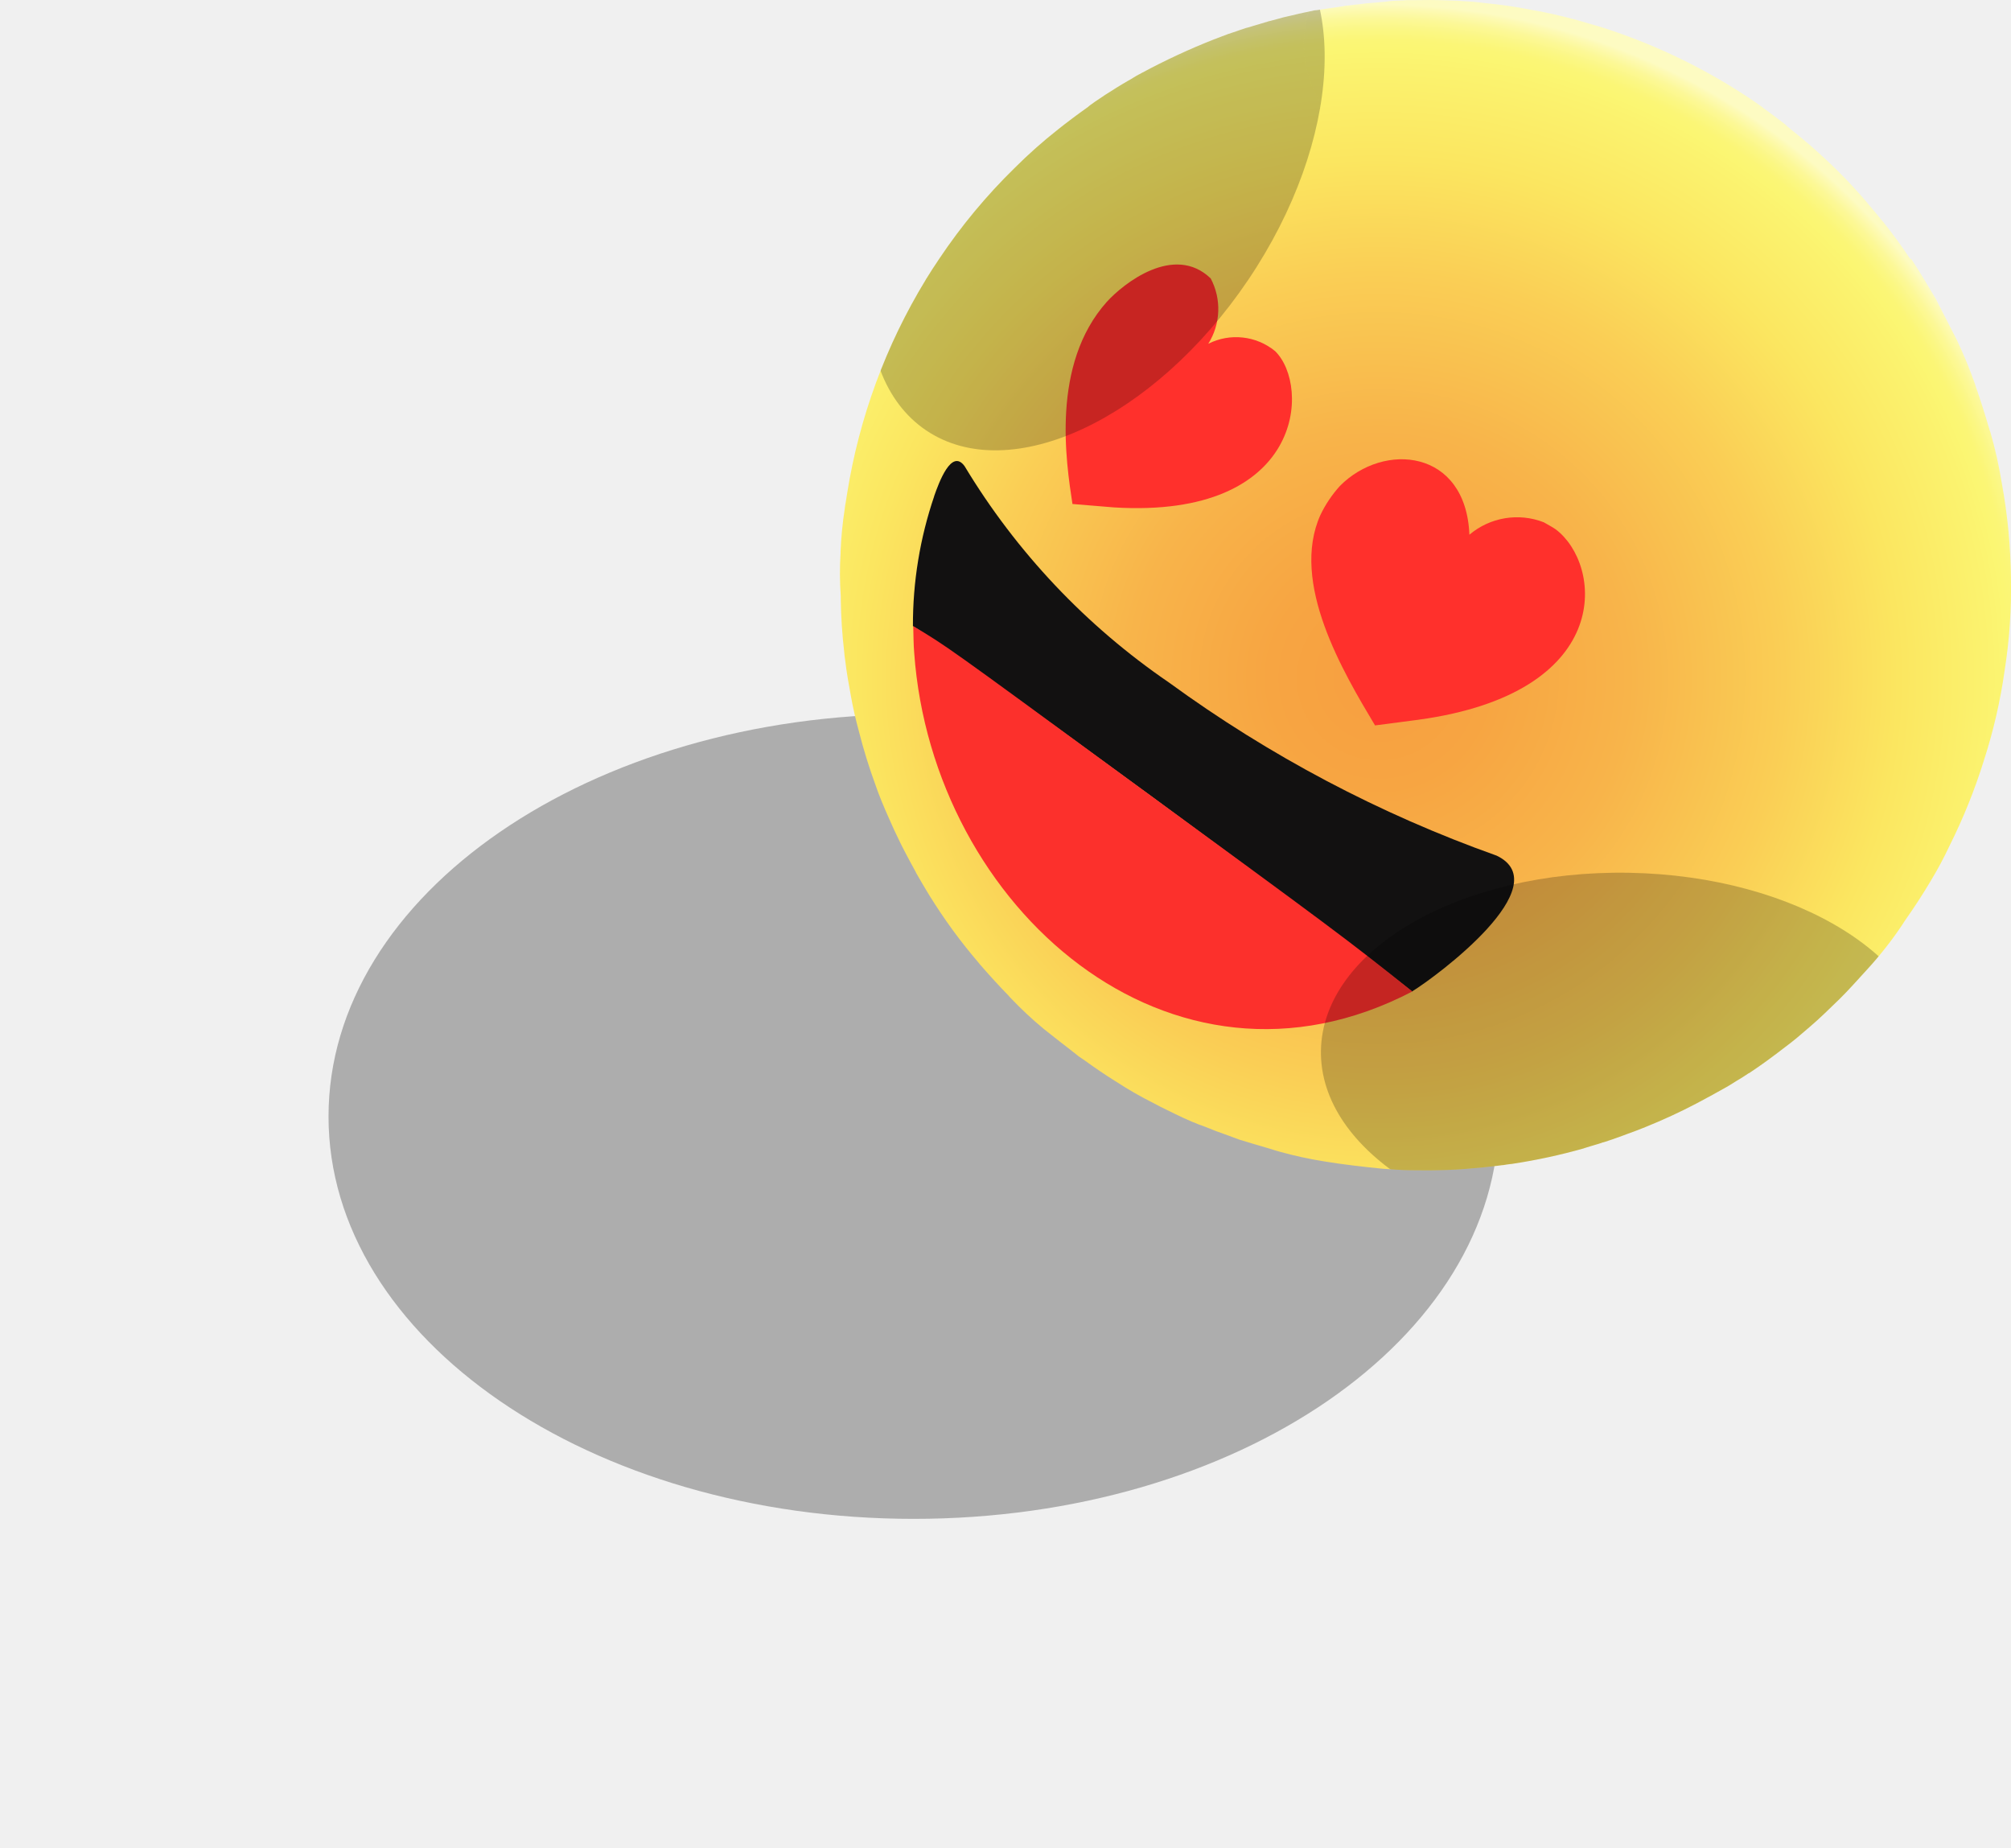
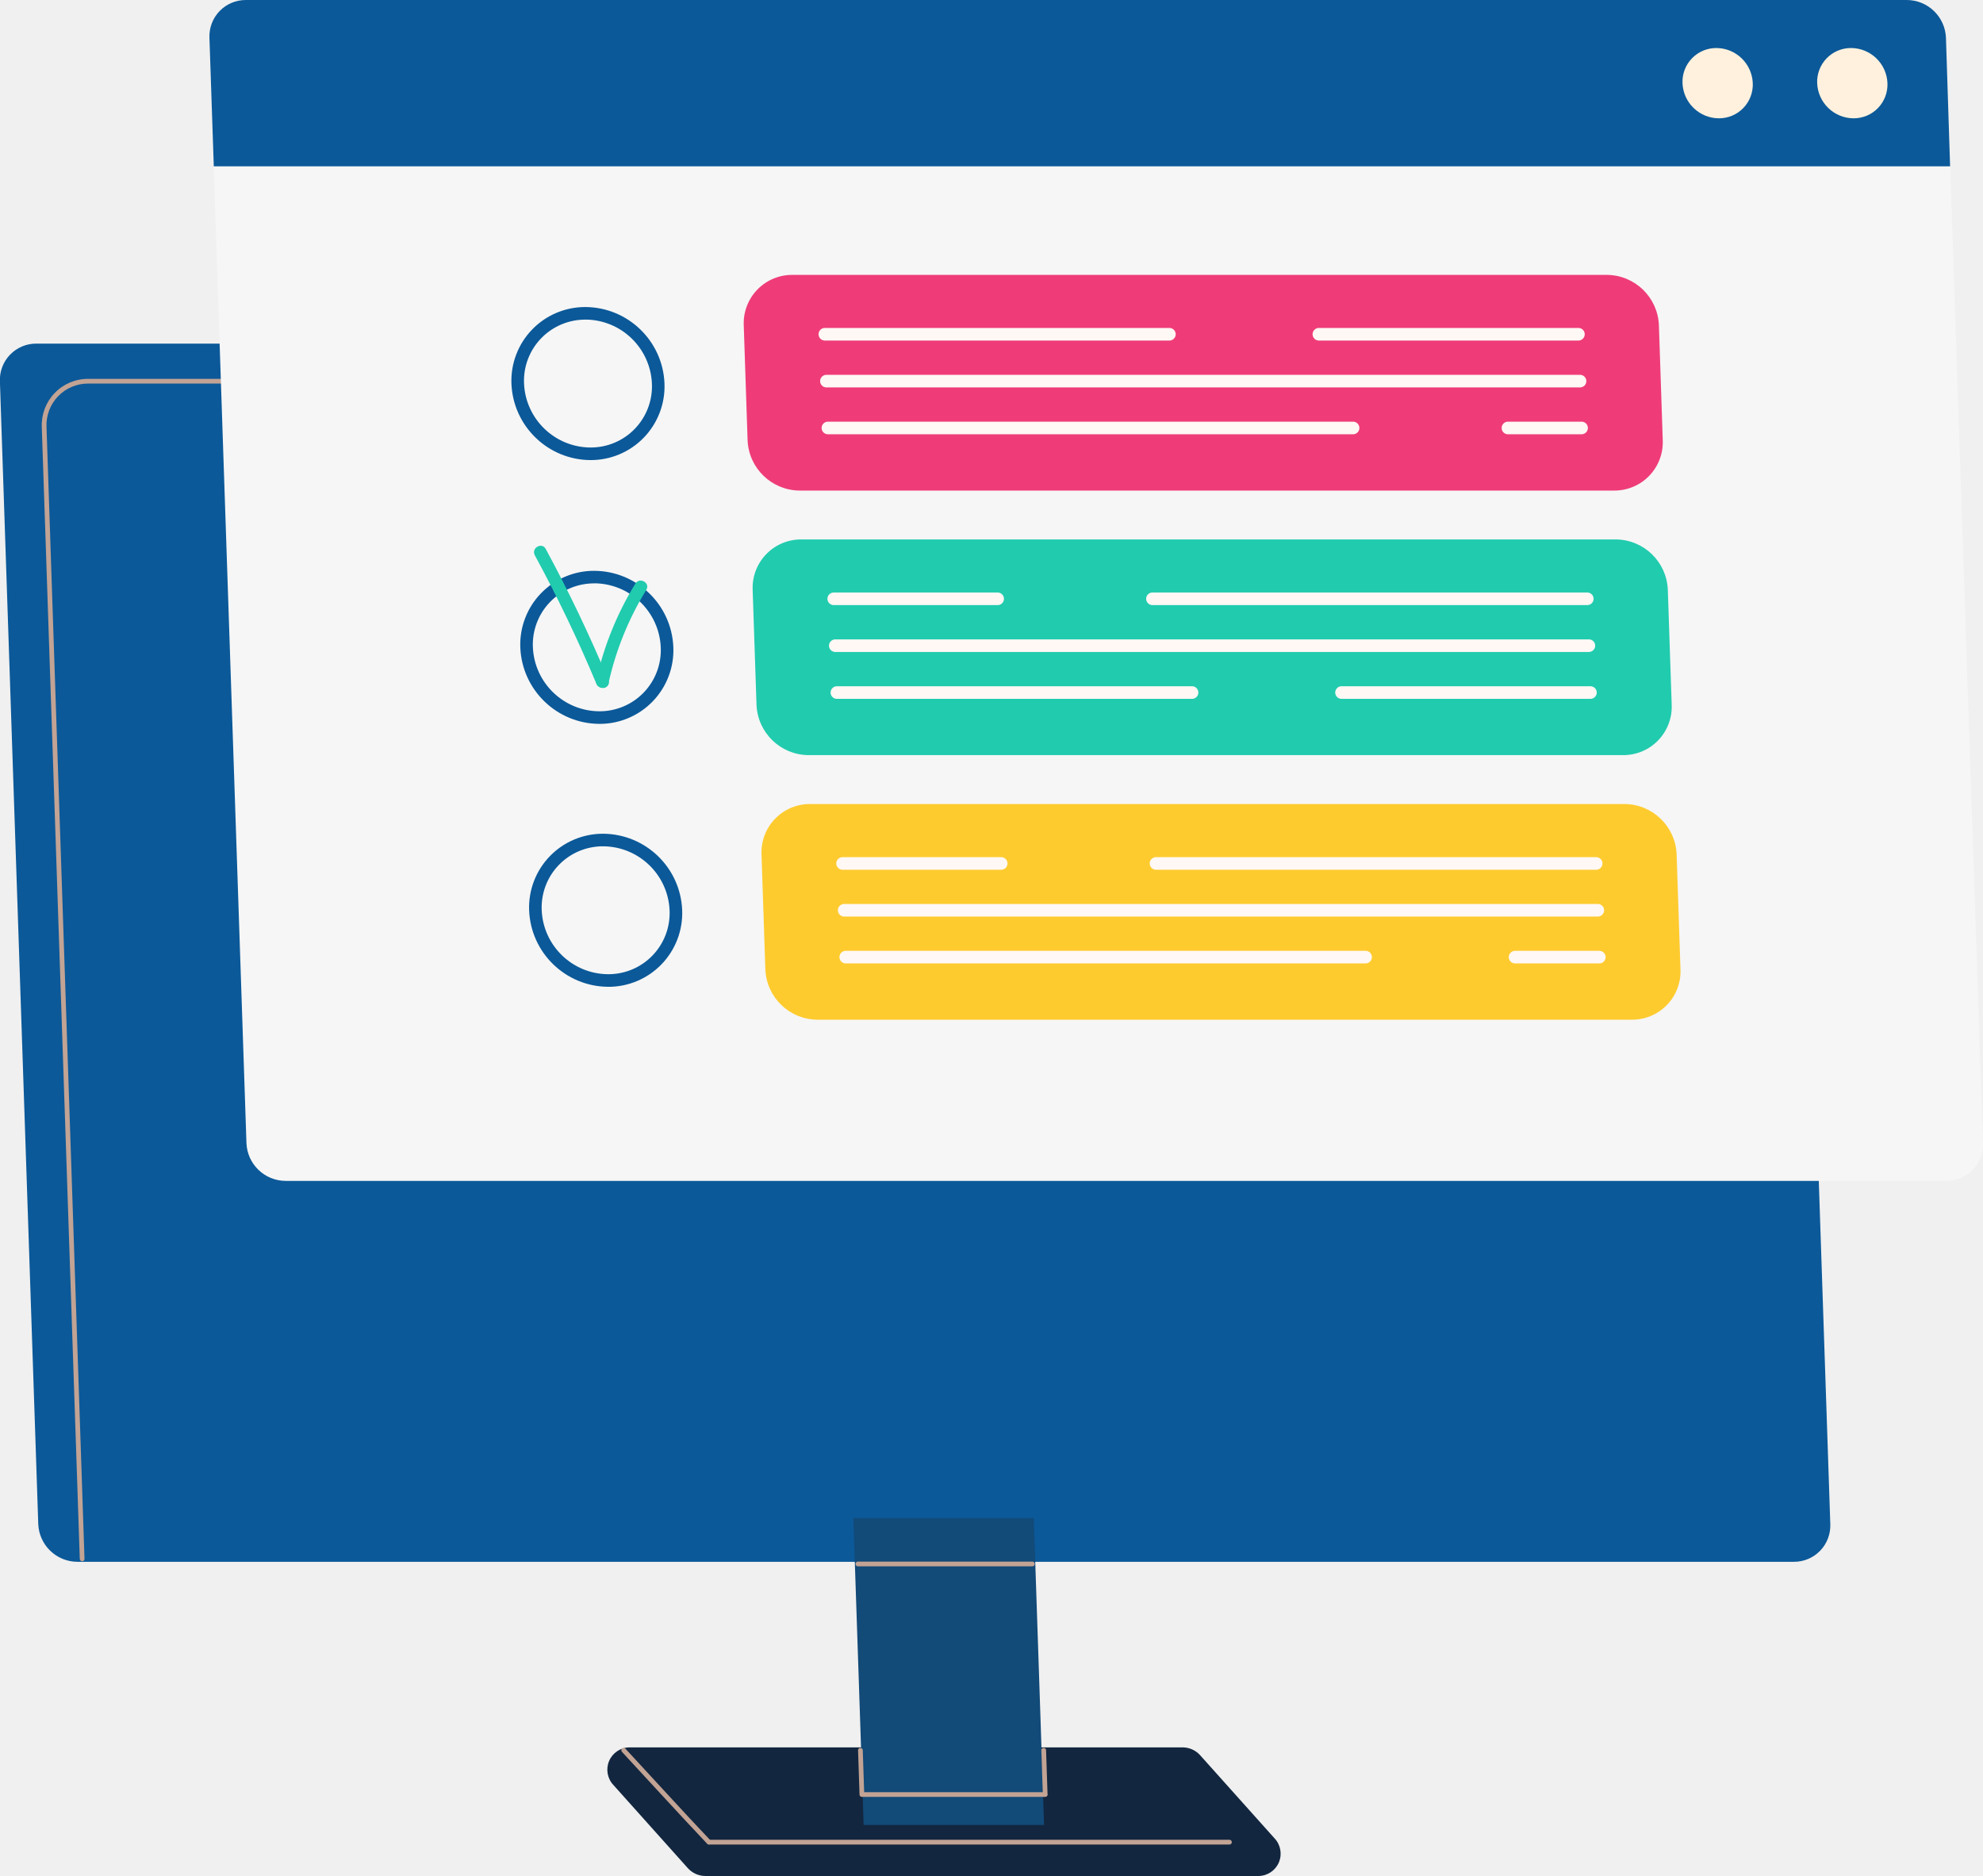
- <svg xmlns="http://www.w3.org/2000/svg" xmlns:xlink="http://www.w3.org/1999/xlink" width="82.478" height="75.758" viewBox="0 0 82.478 75.758">
-   <defs>
-     <radialGradient id="radial-gradient" cx="0.471" cy="0.58" r="0.575" gradientTransform="matrix(-0.999, -0.004, -0.004, 1, 0.933, 0.001)" gradientUnits="objectBoundingBox">
-       <stop offset="0" stop-color="#f79f40" />
-       <stop offset="0.163" stop-color="#f7a542" />
-       <stop offset="0.371" stop-color="#f8b44a" />
-       <stop offset="0.601" stop-color="#face55" />
-       <stop offset="0.771" stop-color="#fbe660" />
-       <stop offset="0.91" stop-color="#fbf36f" />
-       <stop offset="0.932" stop-color="#fbf672" />
-       <stop offset="0.947" stop-color="#fbf676" />
-       <stop offset="0.962" stop-color="#fbf783" />
-       <stop offset="0.978" stop-color="#fcf897" />
-       <stop offset="0.994" stop-color="#fdfab4" />
-       <stop offset="1" stop-color="#fdfbc2" />
-     </radialGradient>
-     <clipPath id="clip-path">
-       <path id="Trazado_116496" data-name="Trazado 116496" d="M52.65,29.84v-.06c0-.11-.03-.77-.15-1.75-.01-.09-.02-.17-.03-.26-.02-.12-.04-.25-.06-.38a23.894,23.894,0,0,0-3.15-8.77c0-.01-.01-.01-.01-.02-.17-.29-.35-.57-.54-.85h0a23.353,23.353,0,0,0-3.06-3.74,20.449,20.449,0,0,0-1.77-1.6c-.39-.32-.78-.62-1.19-.91a.265.265,0,0,1-.06-.05l-.05-.04-.21-.15c-.26-.18-.55-.37-.86-.57h0c-.01-.01-.02-.01-.03-.02-.15-.09-.3-.19-.47-.28-.07-.04-.15-.09-.22-.13s-.12-.07-.19-.11a1.092,1.092,0,0,0-.15-.08,25.413,25.413,0,0,0-2.93-1.4c-.26-.11-.47-.18-.58-.23l-.18-.07-.18-.07c-.01,0-.02-.01-.03-.01l-.04-.01-.3-.1-.04-.01c-.01,0-.03-.01-.04-.01l-.2-.07a2.759,2.759,0,0,0-.27-.08l-.23-.07c-.04-.01-.09-.03-.13-.04-.01,0-.03-.01-.04-.01s-.03-.01-.05-.01a.636.636,0,0,1-.07-.02l-.26-.07-.22-.06c-.07-.02-.14-.03-.21-.05h-.01l-.13-.03-.25-.06-.18-.04a2.049,2.049,0,0,0-.24-.05c-.01,0-.03-.01-.04-.01-.06-.01-.12-.03-.18-.04l-.11-.02-.13-.03h-.02l-.04-.01c-.02,0-.05-.01-.07-.01a1.766,1.766,0,0,1-.2-.04.6.6,0,0,0-.12-.02h0a2.068,2.068,0,0,1-.22-.04l-.19-.03c-.03-.01-.07-.01-.11-.02a.985.985,0,0,0-.17-.02,1,1,0,0,0-.16-.02l-.27-.03-.25-.03c-.03,0-.05-.01-.08-.01h-.02a1.641,1.641,0,0,0-.23-.02l-.34-.03c-.08-.01-.16-.01-.23-.02-.09-.01-.17-.01-.26-.02s-.18-.01-.27-.02A.97.97,0,0,1,29.76,7h-.37c-.48-.01-.96-.01-1.45,0-.11,0-.21,0-.31.01s-.22.01-.32.02c-.07,0-.13.01-.19.01-.16.01-.31.02-.46.04-.05,0-.11.01-.16.01-.22.02-.43.04-.64.07-.1.01-.2.02-.3.04h-.01c-.02,0-.04.01-.06.01q-.24.03-.45.06c-.11.02-.23.04-.34.05-.26.04-.47.08-.61.11-.7.14-1.38.3-2.06.5-.41.11-.77.22-1.21.38a24.021,24.021,0,0,0-5.31,2.61h0c-.17.11-.33.22-.49.33a.265.265,0,0,0-.06.05c-.28.2-.56.4-.84.61a.423.423,0,0,1-.07.05l-.02.02-.02.02c-.01.01-.02.02-.03.02s-.02.01-.03.02c-.08.06-.15.12-.23.18-.15.12-.3.24-.44.36-.08.07-.16.13-.24.2-.16.14-.32.27-.46.4l-.02.02-.02.02c-.03.03-.07.06-.1.09-.75.69-1.21,1.19-1.24,1.22-.23.25-.46.51-.69.77-.16.19-.33.38-.5.59-.01.01-.02.03-.04.04l-.03.03c-.34.42-.69.89-1.08,1.46l-.01.01-.01.01c-.01.01-.01.02-.02.02-.18.26-.36.55-.54.86-.16.26-.32.52-.46.75l-.46.88c-.15.29-.29.56-.42.82a16.758,16.758,0,0,0-.76,1.82h0v.01c-.22.6-.42,1.23-.6,1.84l-.01.02a.037.037,0,0,1-.01.03,17.968,17.968,0,0,0-.5,2.13,23.506,23.506,0,0,0-.17,7.66,22.794,22.794,0,0,0,.82,3.68,23.944,23.944,0,0,0,1.38,3.51,15.311,15.311,0,0,0,.75,1.42c.32.56.68,1.11,1.06,1.66.04.07.09.13.13.2a16,16,0,0,0,1.39,1.8c.34.37.78.88,1.14,1.24s.83.82,1.22,1.15h0c.42.37.6.53.99.83q.72.585,1.47,1.08h.01c.16.11.32.22.49.32.19.12.38.24.55.34.09.05.22.13.36.21a.573.573,0,0,1,.07.04c.15.09.33.18.52.29.04.02.09.05.13.07a22.789,22.789,0,0,0,2.12,1c.18.07.42.17.7.28l.24.09.42.15.3.1.11.03c.01,0,.01,0,.02.01l.16.05a2.759,2.759,0,0,0,.27.08l.26.08c.01,0,.02,0,.02.01a22.1,22.1,0,0,0,2.96.66l.09.01c.08.01.17.03.27.04h.03l.23.03.53.06c.24.03.56.05.79.07s.49.03.74.04h.02c.13.01.25.01.37.01.33.01.77,0,1.1.01s.79-.03,1.13-.05c.72-.06,1.68-.17,2.39-.28a18.747,18.747,0,0,0,1.84-.38c.14-.04.28-.08.43-.12.43-.12.87-.25,1.24-.36l.43-.16c.35-.12.69-.25,1.03-.38l.17-.06c.4-.15.89-.38,1.32-.59.19-.09.37-.18.55-.28a15.71,15.71,0,0,0,1.56-.88c.02-.01.03-.02.05-.03.41-.26.82-.52,1.22-.81.09-.06.18-.12.26-.17l.44-.34c.12-.09.23-.18.35-.27l.66-.52a14.289,14.289,0,0,0,1.37-1.26l.03-.03.07-.07c.35-.35.74-.77,1.2-1.29a.138.138,0,0,0,.03-.04h0a20.958,20.958,0,0,0,2.02-2.71c.01-.01.01-.02.02-.03.19-.3.38-.61.57-.95v-.01h0c.08-.14.16-.29.24-.44.11-.2.22-.41.31-.59l.09-.18c.16-.32.31-.65.47-.99.21-.47.41-.94.56-1.36h0c.26-.7.5-1.44.71-2.23.13-.48.25-.96.33-1.41.1-.48.18-.98.25-1.5.02-.12.03-.23.05-.34.08-.69.14-1.41.16-2.14v-.13C52.68,31.04,52.68,30.45,52.65,29.84Z" transform="translate(-4.654 -6.992)" />
-     </clipPath>
-     <linearGradient id="linear-gradient" x1="-0.166" y1="-323.933" x2="-1.166" y2="-323.933" gradientUnits="objectBoundingBox">
-       <stop offset="0" stop-color="#19b79c" />
-       <stop offset="0.405" stop-color="#1dbb9e" />
-       <stop offset="0.825" stop-color="#2ac8a3" />
-       <stop offset="0.997" stop-color="#31cfa6" />
-     </linearGradient>
-     <linearGradient id="linear-gradient-2" x1="-2.106" y1="-363.238" x2="-3.08" y2="-363.238" xlink:href="#linear-gradient" />
-     <clipPath id="clip-path-2">
-       <path id="Trazado_116504" data-name="Trazado 116504" d="M4.652,29.65v-.06a15.757,15.757,0,0,1,.17-1.74,2.335,2.335,0,0,1,.04-.26c.02-.12.04-.25.06-.38a24.088,24.088,0,0,1,3.22-8.75c0-.01.01-.01.01-.02.18-.29.36-.57.55-.85h0a23.39,23.39,0,0,1,3.09-3.72,20.134,20.134,0,0,1,1.78-1.58q.585-.465,1.2-.9a.265.265,0,0,0,.06-.05l.05-.04.21-.15c.26-.18.55-.37.86-.56h0c.01-.01.02-.01.03-.02.15-.09.31-.19.47-.28a2.53,2.53,0,0,0,.22-.13c.06-.04.12-.07.19-.11.05-.03.1-.05.15-.08a27.308,27.308,0,0,1,2.95-1.37c.26-.1.47-.18.58-.22l.18-.06.18-.06c.01,0,.02-.01.03-.01l.05-.02.3-.1.04-.01c.01,0,.03-.01.04-.01l.2-.06c.08-.02.19-.06.27-.08l.23-.07a.647.647,0,0,0,.13-.04c.01,0,.03-.01.04-.01s.03-.01.05-.01a.637.637,0,0,0,.07-.02l.26-.07.22-.06c.07-.02.14-.03.21-.05h.01l.13-.03c.08-.02.18-.04.25-.06l.18-.04c.08-.02.16-.03.24-.05.01,0,.03-.01.04-.01a1.163,1.163,0,0,0,.18-.04l.11-.01.13-.02h.02l.04-.01c.02,0,.05-.01.07-.01l.2-.03c.04-.01.09-.01.13-.02h0l.22-.03.19-.03a.516.516,0,0,0,.11-.02.985.985,0,0,1,.17-.02c.06-.01.11-.01.16-.02l.27-.03.25-.03c.03,0,.05-.01.08-.01h.02c.07-.01.15-.01.23-.02l.34-.03c.08-.01.16-.01.23-.02a1.569,1.569,0,0,1,.24-.03,2.437,2.437,0,0,1,.27-.01.86.86,0,0,1,.16-.01l.15-.01h.24c.49-.01.97-.01,1.45.01.11,0,.21.01.31.01s.22.01.32.02c.07,0,.13.01.19.01.16.01.31.02.46.04.05.01.11.01.16.02.22.02.43.05.64.07.1.01.2.03.3.04h.01c.02,0,.04.01.06.01.16.02.31.05.45.07l.34.06c.26.05.47.09.6.11.69.14,1.38.31,2.06.52.41.11.76.23,1.21.39a24.178,24.178,0,0,1,5.28,2.65h0c.16.11.33.22.49.34a.265.265,0,0,1,.06.05c.28.2.56.41.83.62a.424.424,0,0,0,.07.05l.02.02.02.02.03.03c.01.01.02.01.02.02.08.06.15.12.22.18.15.12.3.24.44.36.08.07.16.14.24.2.16.14.31.28.46.41l.02.02.02.02c.03.03.07.06.1.09.75.69,1.2,1.2,1.23,1.23.23.25.46.51.68.78.16.19.32.38.49.59.01.01.02.03.04.04l.02.03c.33.42.69.89,1.07,1.47l.04.01.01.01c.01.01.01.02.02.02.17.26.36.56.54.86.16.26.31.53.45.75l.45.88c.15.29.29.56.42.82a18.431,18.431,0,0,1,.75,1.83h0v.01c.21.6.41,1.23.59,1.85l.01.02a.037.037,0,0,0,.01.03,17.59,17.59,0,0,1,.48,2.14,22.71,22.71,0,0,1,.37,3.87,21.465,21.465,0,0,1-.26,3.8,21.96,21.96,0,0,1-.85,3.68,23.286,23.286,0,0,1-1.41,3.5,15.244,15.244,0,0,1-.76,1.42c-.33.56-.69,1.11-1.07,1.65-.04.07-.09.13-.13.2a15.2,15.2,0,0,1-1.41,1.79c-.34.37-.79.88-1.15,1.23s-.84.82-1.22,1.14h0c-.43.37-.6.52-1,.82-.49.38-.98.74-1.48,1.07H41.9c-.16.11-.32.21-.49.31-.19.12-.38.24-.55.33-.09.05-.22.12-.36.2a.574.574,0,0,0-.07.04c-.15.08-.33.18-.52.28-.04.02-.09.05-.13.07a23.108,23.108,0,0,1-2.12.98c-.18.07-.42.17-.71.27l-.24.09-.42.15-.3.1-.11.03c-.01,0-.01,0-.02.01l-.16.05c-.08.02-.19.06-.27.08l-.26.08c-.01,0-.02,0-.02.01a23.962,23.962,0,0,1-2.96.64l-.09.01c-.08.01-.17.02-.27.04H31.8l-.23.03-.53.06c-.24.02-.56.05-.79.07s-.49.03-.74.04h-.02c-.13,0-.25.01-.37.01-.33.01-.77,0-1.1,0s-.79-.04-1.13-.06c-.72-.07-1.68-.18-2.39-.3a16.281,16.281,0,0,1-1.84-.4c-.14-.04-.28-.08-.43-.13-.43-.12-.87-.26-1.24-.37l-.43-.16c-.35-.12-.69-.25-1.03-.39l-.17-.06c-.4-.15-.88-.38-1.32-.6-.19-.09-.37-.18-.55-.28a15.612,15.612,0,0,1-1.55-.89.219.219,0,0,0-.05-.03c-.41-.26-.81-.53-1.21-.82-.09-.06-.17-.12-.25-.17L14,49.97c-.12-.09-.23-.18-.35-.27l-.66-.52a15.233,15.233,0,0,1-1.36-1.27l-.03-.03-.06-.07c-.34-.35-.74-.78-1.19-1.3a.138.138,0,0,1-.03-.04h0a21.889,21.889,0,0,1-2-2.73c-.01-.01-.01-.02-.02-.03-.18-.3-.37-.61-.56-.95v-.01h0c-.08-.14-.16-.29-.24-.44-.11-.21-.22-.41-.31-.59l-.09-.18c-.16-.32-.31-.65-.46-.99-.21-.47-.41-.95-.55-1.36h0a22.441,22.441,0,0,1-.69-2.23c-.13-.48-.24-.96-.32-1.41-.09-.49-.18-.98-.24-1.5-.02-.12-.03-.23-.04-.34a21.166,21.166,0,0,1-.14-2.14v-.13A13.347,13.347,0,0,1,4.652,29.65Z" transform="translate(-4.627 -6.983)" fill="url(#radial-gradient)" />
-     </clipPath>
-   </defs>
-   <g id="Grupo_157926" data-name="Grupo 157926" transform="translate(13.474)">
-     <ellipse id="Elipse_4737" data-name="Elipse 4737" cx="24" cy="16.5" rx="24" ry="16.5" transform="translate(0 29.284)" fill="#0b0b0b" opacity="0.292" style="mix-blend-mode: multiply;isolation: isolate" />
-     <path id="Trazado_116493" data-name="Trazado 116493" d="M4.652,29.65v-.06a15.757,15.757,0,0,1,.17-1.74,2.335,2.335,0,0,1,.04-.26c.02-.12.04-.25.06-.38a24.088,24.088,0,0,1,3.22-8.75c0-.01.01-.01.01-.02.18-.29.36-.57.55-.85h0a23.39,23.39,0,0,1,3.09-3.72,20.134,20.134,0,0,1,1.78-1.58q.585-.465,1.2-.9a.265.265,0,0,0,.06-.05l.05-.04.21-.15c.26-.18.55-.37.86-.56h0c.01-.01.02-.01.03-.02.15-.09.31-.19.47-.28a2.53,2.53,0,0,0,.22-.13c.06-.04.12-.07.19-.11.05-.03.1-.05.15-.08a27.308,27.308,0,0,1,2.95-1.37c.26-.1.47-.18.58-.22l.18-.06.18-.06c.01,0,.02-.01.03-.01l.05-.02.3-.1.04-.01c.01,0,.03-.01.04-.01l.2-.06c.08-.02.19-.06.27-.08l.23-.07a.647.647,0,0,0,.13-.04c.01,0,.03-.01.04-.01s.03-.01.05-.01a.637.637,0,0,0,.07-.02l.26-.07.22-.06c.07-.02.14-.03.21-.05h.01l.13-.03c.08-.02.18-.04.25-.06l.18-.04c.08-.02.16-.03.24-.05.01,0,.03-.01.04-.01a1.163,1.163,0,0,0,.18-.04l.11-.01.13-.02h.02l.04-.01c.02,0,.05-.01.07-.01l.2-.03c.04-.01.09-.01.13-.02h0l.22-.03.19-.03a.516.516,0,0,0,.11-.02.985.985,0,0,1,.17-.02c.06-.01.11-.01.16-.02l.27-.03.25-.03c.03,0,.05-.01.08-.01h.02c.07-.01.15-.01.23-.02l.34-.03c.08-.01.16-.01.23-.02a1.569,1.569,0,0,1,.24-.03,2.437,2.437,0,0,1,.27-.01.86.86,0,0,1,.16-.01l.15-.01h.24c.49-.01.97-.01,1.45.01.11,0,.21.01.31.01s.22.01.32.02c.07,0,.13.01.19.01.16.01.31.02.46.04.05.01.11.01.16.02.22.02.43.05.64.07.1.01.2.03.3.04h.01c.02,0,.04.01.06.01.16.02.31.05.45.07l.34.06c.26.05.47.09.6.11.69.14,1.38.31,2.06.52.41.11.76.23,1.21.39a24.178,24.178,0,0,1,5.28,2.65h0c.16.11.33.22.49.34a.265.265,0,0,1,.06.05c.28.2.56.41.83.62a.424.424,0,0,0,.07.05l.02.02.02.02.03.03c.01.01.02.01.02.02.08.06.15.12.22.18.15.12.3.24.44.36.08.07.16.14.24.2.16.14.31.28.46.41l.02.02.02.02c.03.03.07.06.1.09.75.69,1.2,1.2,1.23,1.23.23.25.46.51.68.78.16.19.32.38.49.59.01.01.02.03.04.04l.02.03c.33.42.69.89,1.07,1.47l.04.01.01.01c.01.01.01.02.02.02.17.26.36.56.54.86.16.26.31.53.45.75l.45.88c.15.29.29.56.42.82a18.431,18.431,0,0,1,.75,1.83h0v.01c.21.6.41,1.23.59,1.85l.01.02a.037.037,0,0,0,.01.03,17.59,17.59,0,0,1,.48,2.14,22.71,22.71,0,0,1,.37,3.87,21.465,21.465,0,0,1-.26,3.8,21.96,21.96,0,0,1-.85,3.68,23.286,23.286,0,0,1-1.41,3.5,15.244,15.244,0,0,1-.76,1.42c-.33.56-.69,1.11-1.07,1.65-.04.07-.09.13-.13.2a15.2,15.2,0,0,1-1.41,1.79c-.34.37-.79.88-1.15,1.23s-.84.82-1.22,1.14h0c-.43.37-.6.52-1,.82-.49.38-.98.74-1.48,1.07H41.9c-.16.11-.32.21-.49.31-.19.12-.38.24-.55.33-.09.05-.22.12-.36.2a.574.574,0,0,0-.07.04c-.15.08-.33.18-.52.28-.04.02-.09.05-.13.07a23.108,23.108,0,0,1-2.12.98c-.18.07-.42.17-.71.27l-.24.09-.42.15-.3.1-.11.03c-.01,0-.01,0-.02.01l-.16.05c-.08.02-.19.06-.27.08l-.26.08c-.01,0-.02,0-.02.01a23.962,23.962,0,0,1-2.96.64l-.09.01c-.08.01-.17.02-.27.04H31.8l-.23.03-.53.06c-.24.02-.56.05-.79.07s-.49.03-.74.04h-.02c-.13,0-.25.01-.37.01-.33.01-.77,0-1.1,0s-.79-.04-1.13-.06c-.72-.07-1.68-.18-2.39-.3a16.281,16.281,0,0,1-1.84-.4c-.14-.04-.28-.08-.43-.13-.43-.12-.87-.26-1.24-.37l-.43-.16c-.35-.12-.69-.25-1.03-.39l-.17-.06c-.4-.15-.88-.38-1.32-.6-.19-.09-.37-.18-.55-.28a15.612,15.612,0,0,1-1.55-.89.219.219,0,0,0-.05-.03c-.41-.26-.81-.53-1.21-.82-.09-.06-.17-.12-.25-.17L14,49.97c-.12-.09-.23-.18-.35-.27l-.66-.52a15.233,15.233,0,0,1-1.36-1.27l-.03-.03-.06-.07c-.34-.35-.74-.78-1.19-1.3a.138.138,0,0,1-.03-.04h0a21.889,21.889,0,0,1-2-2.73c-.01-.01-.01-.02-.02-.03-.18-.3-.37-.61-.56-.95v-.01h0c-.08-.14-.16-.29-.24-.44-.11-.21-.22-.41-.31-.59l-.09-.18c-.16-.32-.31-.65-.46-.99-.21-.47-.41-.95-.55-1.36h0a22.441,22.441,0,0,1-.69-2.23c-.13-.48-.24-.96-.32-1.41-.09-.49-.18-.98-.24-1.5-.02-.12-.03-.23-.04-.34a21.166,21.166,0,0,1-.14-2.14v-.13A13.347,13.347,0,0,1,4.652,29.65Z" transform="translate(16.349 -6.983)" fill="url(#radial-gradient)" />
-     <g id="Grupo_86225" data-name="Grupo 86225" transform="translate(20.955 0.009)" clip-path="url(#clip-path)">
-       <path id="Trazado_116494" data-name="Trazado 116494" d="M50.67,21.64a4.37,4.37,0,0,1,.18-.46C50.8,21.33,50.74,21.48,50.67,21.64Z" transform="translate(-48.844 -6.992)" fill="url(#linear-gradient)" />
-       <path id="Trazado_116495" data-name="Trazado 116495" d="M4.7,34.92c.03-.14.05-.28.08-.41C4.75,34.65,4.73,34.79,4.7,34.92Z" transform="translate(43.196 -6.992)" fill="url(#linear-gradient-2)" />
+ <svg xmlns="http://www.w3.org/2000/svg" width="91.217" height="86.29" viewBox="0 0 91.217 86.29">
+   <g id="Grupo_906498" data-name="Grupo 906498" transform="translate(-1241.582 -199.157)">
+     <g id="Grupo_902831" data-name="Grupo 902831" transform="translate(1241.582 214.962)">
+       <path id="Trazado_630966" data-name="Trazado 630966" d="M1370.223,310.819h-78.954a1.809,1.809,0,0,1-1.8-1.737l-1.764-52.56a1.668,1.668,0,0,1,1.679-1.737h78.954a1.809,1.809,0,0,1,1.8,1.737l1.764,52.56A1.668,1.668,0,0,1,1370.223,310.819Z" transform="translate(-1287.709 -254.785)" fill="#0b5999" />
+       <g id="Grupo_902824" data-name="Grupo 902824" transform="translate(1.921 1.617)">
+         <path id="Trazado_630967" data-name="Trazado 630967" d="M1296.329,314.866a.109.109,0,0,1-.109-.1l-1.748-52.072a2.127,2.127,0,0,1,2.139-2.214h78.226a.109.109,0,0,1,0,.217h-78.226a1.91,1.91,0,0,0-1.922,1.989l1.748,52.072a.109.109,0,0,1-.1.112Z" transform="translate(-1294.471 -260.476)" fill="#c2a394" />
+       </g>
+       <path id="Trazado_630968" data-name="Trazado 630968" d="M1416,487.967h-25.442a1.088,1.088,0,0,1-.808-.365l-3.415-3.815a1.027,1.027,0,0,1,.738-1.736h25.443a1.088,1.088,0,0,1,.808.365l3.415,3.815A1.027,1.027,0,0,1,1416,487.967Z" transform="translate(-1358.114 -417.481)" fill="#12263f" />
+       <path id="Trazado_630969" data-name="Trazado 630969" d="M1434.649,459.047h-8.3l-.474-14.116h8.3Z" transform="translate(-1386.622 -390.907)" fill="#124a78" />
+       <g id="Grupo_902825" data-name="Grupo 902825" transform="translate(39.347 56.025)">
+         <path id="Trazado_630970" data-name="Trazado 630970" d="M1426.305,452.193h8.046a.109.109,0,0,0,0-.217h-8.046a.109.109,0,0,0,0,.217Z" transform="translate(-1426.2 -451.976)" fill="#c2a394" />
+       </g>
+       <g id="Grupo_902826" data-name="Grupo 902826" transform="translate(39.542 66.63)">
+         <path id="Trazado_630971" data-name="Trazado 630971" d="M1426.99,489.52h8.432a.109.109,0,0,0,0-.217h-8.432a.109.109,0,0,0,0,.217Z" transform="translate(-1426.885 -489.303)" fill="#c2a394" />
+       </g>
+       <g id="Grupo_902827" data-name="Grupo 902827" transform="translate(32.503 68.821)">
+         <path id="Trazado_630972" data-name="Trazado 630972" d="M1402.215,497.232h23.958a.109.109,0,0,0,0-.217h-23.958a.109.109,0,0,0,0,.217Z" transform="translate(-1402.111 -497.015)" fill="#c2a394" />
+       </g>
+       <g id="Grupo_902828" data-name="Grupo 902828" transform="translate(39.47 64.596)">
+         <path id="Trazado_630973" data-name="Trazado 630973" d="M1426.631,482.251l.068,2.037c0,.139.222.14.217,0l-.068-2.037c0-.139-.222-.14-.217,0Z" transform="translate(-1426.631 -482.146)" fill="#c2a394" />
+       </g>
+       <g id="Grupo_902829" data-name="Grupo 902829" transform="translate(47.902 64.596)">
+         <path id="Trazado_630974" data-name="Trazado 630974" d="M1456.31,482.251q.034,1.019.068,2.037c0,.139.222.14.217,0q-.035-1.019-.068-2.037c0-.139-.222-.14-.217,0Z" transform="translate(-1456.31 -482.146)" fill="#c2a394" />
+       </g>
+       <g id="Grupo_902830" data-name="Grupo 902830" transform="translate(28.581 64.59)">
+         <path id="Trazado_630975" data-name="Trazado 630975" d="M1388.337,482.312c1.307,1.409,2.6,2.834,3.92,4.228.1.1.25-.052.153-.153-1.323-1.394-2.612-2.82-3.92-4.228-.1-.1-.248.051-.153.154Z" transform="translate(-1388.307 -482.125)" fill="#c2a394" />
+       </g>
    </g>
-     <path id="Trazado_116497" data-name="Trazado 116497" d="M25.873,27.33A16.375,16.375,0,0,0,25,32.66c2.26,1.39,16.97,12.2,20.47,14.98,1.03-.63,6.02-4.35,3.47-5.57a52.925,52.925,0,0,1-13.44-7.1,28.664,28.664,0,0,1-8.38-8.87c-.54-.75-1.06.69-1.25,1.23" transform="translate(-1.032 -6.983)" fill="#121111" />
-     <path id="Trazado_116499" data-name="Trazado 116499" d="M29.22,33.76c.75,10.43,10.52,19.05,20.43,13.88-2.65-2.12-3.33-2.62-11.66-8.71-7.45-5.46-7.45-5.46-8.81-6.27.01.33.01.77.04,1.1" transform="translate(-5.199 -6.983)" fill="#fc302c" />
-     <g id="Grupo_86231" data-name="Grupo 86231" transform="translate(40.307 18.833)">
-       <path id="Trazado_116501" data-name="Trazado 116501" d="M22.473,28.1c-1.25,2.78.93,6.44,2.24,8.63.65-.09,1.52-.19,2.17-.29,7.67-1.22,7.14-6.32,5.24-7.75-.14-.1-.34-.2-.49-.29a3.024,3.024,0,0,0-3.05.51c-.14-3.51-3.51-3.82-5.31-2a4.969,4.969,0,0,0-.8,1.19" transform="translate(-22.099 -25.816)" fill="#ff302c" />
-     </g>
-     <g id="Grupo_86232" data-name="Grupo 86232" transform="translate(30.232 10.846)">
-       <path id="Trazado_116503" data-name="Trazado 116503" d="M35.806,19.36c-2.3,2.57-1.67,6.58-1.41,8.29.51.04,1.19.1,1.7.14,7.78.48,8.08-4.98,6.61-6.41a2.529,2.529,0,0,0-2.74-.3,2.679,2.679,0,0,0,.1-2.68c-1.5-1.44-3.58.21-4.26.96" transform="translate(-34.117 -17.829)" fill="#ff302c" />
-     </g>
-     <g id="Enmascarar_grupo_59" data-name="Enmascarar grupo 59" transform="translate(20.976 0)" clip-path="url(#clip-path-2)">
-       <g id="Grupo_86233" data-name="Grupo 86233" transform="translate(-2.683 -7.272)" opacity="0.561" style="mix-blend-mode: multiply;isolation: isolate">
-         <g id="Grupo_86230" data-name="Grupo 86230" transform="translate(0)">
-           <ellipse id="Elipse_4734" data-name="Elipse 4734" cx="12.5" cy="7.5" rx="12.5" ry="7.5" transform="translate(21.707 1.557)" fill="#fff" opacity="0.743" />
-           <ellipse id="Elipse_4735" data-name="Elipse 4735" cx="12.5" cy="7.5" rx="12.5" ry="7.5" transform="translate(26.415 8.388) rotate(124)" opacity="0.387" />
-           <ellipse id="Elipse_4736" data-name="Elipse 4736" cx="12.5" cy="7.5" rx="12.5" ry="7.5" transform="matrix(-1, -0.017, 0.017, -1, 47.282, 58.274)" opacity="0.387" />
-         </g>
+     <g id="Grupo_902852" data-name="Grupo 902852" transform="translate(1251.22 199.157)">
+       <path id="Trazado_630976" data-name="Trazado 630976" d="M1401.533,253.475h-76.4a1.81,1.81,0,0,1-1.8-1.737l-1.707-50.844a1.669,1.669,0,0,1,1.679-1.737h76.4a1.809,1.809,0,0,1,1.8,1.737l1.706,50.844A1.668,1.668,0,0,1,1401.533,253.475Z" transform="translate(-1321.634 -199.157)" fill="#f6f6f6" />
+       <path id="Trazado_630977" data-name="Trazado 630977" d="M1448.16,253.58h-37.465a2.413,2.413,0,0,1-2.394-2.316l-.177-5.289a2.225,2.225,0,0,1,2.238-2.316h37.465a2.413,2.413,0,0,1,2.394,2.316l.177,5.289A2.225,2.225,0,0,1,1448.16,253.58Z" transform="translate(-1383.55 -231.015)" fill="#ef3c79" />
+       <path id="Trazado_630978" data-name="Trazado 630978" d="M1401.7,206.808h-79.87l-.2-5.914a1.669,1.669,0,0,1,1.679-1.737h76.4a1.809,1.809,0,0,1,1.8,1.737Z" transform="translate(-1321.634 -199.157)" fill="#0b5999" />
+       <g id="Grupo_902832" data-name="Grupo 902832" transform="translate(13.887 14.121)">
+         <path id="Trazado_630979" data-name="Trazado 630979" d="M1374.143,255.9a3.661,3.661,0,0,1-3.629-3.51,3.393,3.393,0,0,1,3.412-3.53,3.661,3.661,0,0,1,3.628,3.51,3.392,3.392,0,0,1-3.412,3.53Zm-.217-6.461a2.814,2.814,0,0,0-2.833,2.931,3.078,3.078,0,0,0,3.05,2.951,2.814,2.814,0,0,0,2.833-2.931A3.077,3.077,0,0,0,1373.927,249.437Z" transform="translate(-1370.513 -248.858)" fill="#0b5999" />
+       </g>
+       <path id="Trazado_630980" data-name="Trazado 630980" d="M1449.6,296.414h-37.466a2.413,2.413,0,0,1-2.394-2.316l-.177-5.289a2.225,2.225,0,0,1,2.238-2.316h37.465a2.412,2.412,0,0,1,2.394,2.316l.178,5.289A2.225,2.225,0,0,1,1449.6,296.414Z" transform="translate(-1384.579 -261.68)" fill="#21cbae" />
+       <g id="Grupo_902833" data-name="Grupo 902833" transform="translate(14.294 26.252)">
+         <path id="Trazado_630981" data-name="Trazado 630981" d="M1375.576,298.6a3.661,3.661,0,0,1-3.628-3.51,3.393,3.393,0,0,1,3.412-3.53,3.661,3.661,0,0,1,3.628,3.511,3.392,3.392,0,0,1-3.412,3.53Zm-.217-6.462a2.814,2.814,0,0,0-2.833,2.932,3.078,3.078,0,0,0,3.05,2.951,2.814,2.814,0,0,0,2.833-2.931A3.078,3.078,0,0,0,1375.359,292.135Z" transform="translate(-1371.946 -291.556)" fill="#0b5999" />
+       </g>
+       <path id="Trazado_630982" data-name="Trazado 630982" d="M1451.035,339.247H1413.57a2.413,2.413,0,0,1-2.394-2.316l-.177-5.289a2.225,2.225,0,0,1,2.239-2.316H1450.7a2.412,2.412,0,0,1,2.394,2.316l.178,5.289A2.225,2.225,0,0,1,1451.035,339.247Z" transform="translate(-1385.608 -292.343)" fill="#fecb2f" />
+       <g id="Grupo_902834" data-name="Grupo 902834" transform="translate(14.7 38.349)">
+         <path id="Trazado_630983" data-name="Trazado 630983" d="M1377.005,341.175a3.661,3.661,0,0,1-3.628-3.51,3.393,3.393,0,0,1,3.411-3.53,3.661,3.661,0,0,1,3.629,3.511,3.393,3.393,0,0,1-3.412,3.53Zm-.217-6.462a2.814,2.814,0,0,0-2.833,2.932,3.077,3.077,0,0,0,3.05,2.951,2.814,2.814,0,0,0,2.833-2.931A3.078,3.078,0,0,0,1376.788,334.713Z" transform="translate(-1373.375 -334.134)" fill="#0b5999" />
+       </g>
+       <path id="Trazado_630984" data-name="Trazado 630984" d="M1585.153,208.548a1.553,1.553,0,0,1-1.562,1.617,1.684,1.684,0,0,1-1.671-1.617,1.553,1.553,0,0,1,1.562-1.616A1.683,1.683,0,0,1,1585.153,208.548Z" transform="translate(-1507.969 -204.723)" fill="#fff1de" />
+       <path id="Trazado_630985" data-name="Trazado 630985" d="M1563.345,208.548a1.553,1.553,0,0,1-1.562,1.617,1.684,1.684,0,0,1-1.671-1.617,1.553,1.553,0,0,1,1.562-1.616A1.684,1.684,0,0,1,1563.345,208.548Z" transform="translate(-1492.356 -204.723)" fill="#fff1de" />
+       <g id="Grupo_902835" data-name="Grupo 902835" transform="translate(50.733 15.085)">
+         <path id="Trazado_630986" data-name="Trazado 630986" d="M1500.479,252.83h11.973a.29.29,0,0,0,0-.579h-11.973a.29.29,0,0,0,0,.579Z" transform="translate(-1500.199 -252.251)" fill="#fff8f5" />
+       </g>
+       <g id="Grupo_902836" data-name="Grupo 902836" transform="translate(28.008 15.085)">
+         <path id="Trazado_630987" data-name="Trazado 630987" d="M1420.493,252.83h15.883a.29.29,0,0,0,0-.579h-15.883a.29.29,0,0,0,0,.579Z" transform="translate(-1420.213 -252.251)" fill="#fff8f5" />
+       </g>
+       <g id="Grupo_902837" data-name="Grupo 902837" transform="translate(28.08 17.241)">
+         <path id="Trazado_630988" data-name="Trazado 630988" d="M1420.748,260.418h34.7a.29.29,0,0,0,0-.579h-34.7a.29.29,0,0,0,0,.579Z" transform="translate(-1420.468 -259.839)" fill="#fff8f5" />
+       </g>
+       <g id="Grupo_902838" data-name="Grupo 902838" transform="translate(59.43 19.396)">
+         <path id="Trazado_630989" data-name="Trazado 630989" d="M1531.09,268.006h3.421a.29.29,0,0,0,0-.579h-3.421a.29.29,0,0,0,0,.579Z" transform="translate(-1530.81 -267.427)" fill="#fff8f5" />
+       </g>
+       <g id="Grupo_902839" data-name="Grupo 902839" transform="translate(28.152 19.396)">
+         <path id="Trazado_630990" data-name="Trazado 630990" d="M1421,268.006h24.191a.29.29,0,0,0,0-.579H1421a.29.29,0,0,0,0,.579Z" transform="translate(-1420.723 -267.427)" fill="#fff8f5" />
+       </g>
+       <g id="Grupo_902840" data-name="Grupo 902840" transform="translate(43.077 27.254)">
+         <path id="Trazado_630991" data-name="Trazado 630991" d="M1473.534,295.663h20.037a.29.29,0,0,0,0-.579h-20.037a.29.29,0,0,0,0,.579Z" transform="translate(-1473.254 -295.084)" fill="#fff8f5" />
+       </g>
+       <g id="Grupo_902841" data-name="Grupo 902841" transform="translate(28.416 27.254)">
+         <path id="Trazado_630992" data-name="Trazado 630992" d="M1421.931,295.663h7.575a.29.29,0,0,0,0-.579h-7.575a.29.29,0,0,0,0,.579Z" transform="translate(-1421.651 -295.084)" fill="#fff8f5" />
+       </g>
+       <g id="Grupo_902842" data-name="Grupo 902842" transform="translate(28.488 29.41)">
+         <path id="Trazado_630993" data-name="Trazado 630993" d="M1422.186,303.251h34.7a.29.29,0,0,0,0-.579h-34.7a.29.29,0,0,0,0,.579Z" transform="translate(-1421.906 -302.672)" fill="#fff8f5" />
+       </g>
+       <g id="Grupo_902843" data-name="Grupo 902843" transform="translate(51.774 31.566)">
+         <path id="Trazado_630994" data-name="Trazado 630994" d="M1504.146,310.839h11.485a.29.29,0,0,0,0-.579h-11.485a.29.29,0,0,0,0,.579Z" transform="translate(-1503.866 -310.26)" fill="#fff8f5" />
+       </g>
+       <g id="Grupo_902844" data-name="Grupo 902844" transform="translate(28.561 31.566)">
+         <path id="Trazado_630995" data-name="Trazado 630995" d="M1422.44,310.839h16.372a.29.29,0,0,0,0-.579H1422.44a.29.29,0,0,0,0,.579Z" transform="translate(-1422.16 -310.26)" fill="#fff8f5" />
+       </g>
+       <g id="Grupo_902845" data-name="Grupo 902845" transform="translate(43.241 39.424)">
+         <path id="Trazado_630996" data-name="Trazado 630996" d="M1474.112,338.5h20.281a.29.29,0,0,0,0-.579h-20.281a.29.29,0,0,0,0,.579Z" transform="translate(-1473.832 -337.918)" fill="#fff8f5" />
+       </g>
+       <g id="Grupo_902846" data-name="Grupo 902846" transform="translate(28.824 39.424)">
+         <path id="Trazado_630997" data-name="Trazado 630997" d="M1423.368,338.5h7.331a.29.29,0,0,0,0-.579h-7.331a.29.29,0,0,0,0,.579Z" transform="translate(-1423.089 -337.918)" fill="#fff8f5" />
+       </g>
+       <g id="Grupo_902847" data-name="Grupo 902847" transform="translate(28.897 41.58)">
+         <path id="Trazado_630998" data-name="Trazado 630998" d="M1423.623,346.085h34.7a.29.29,0,0,0,0-.579h-34.7a.29.29,0,0,0,0,.579Z" transform="translate(-1423.343 -345.506)" fill="#fff8f5" />
+       </g>
+       <g id="Grupo_902848" data-name="Grupo 902848" transform="translate(59.758 43.736)">
+         <path id="Trazado_630999" data-name="Trazado 630999" d="M1532.245,353.673h3.909a.29.29,0,0,0,0-.579h-3.909a.29.29,0,0,0,0,.579Z" transform="translate(-1531.965 -353.094)" fill="#fff8f5" />
+       </g>
+       <g id="Grupo_902849" data-name="Grupo 902849" transform="translate(28.969 43.736)">
+         <path id="Trazado_631000" data-name="Trazado 631000" d="M1423.878,353.673h23.947a.29.29,0,0,0,0-.579h-23.947a.29.29,0,0,0,0,.579Z" transform="translate(-1423.598 -353.094)" fill="#fff8f5" />
+       </g>
+       <g id="Grupo_902850" data-name="Grupo 902850" transform="translate(14.926 25.107)">
+         <path id="Trazado_631001" data-name="Trazado 631001" d="M1374.208,287.962a64.687,64.687,0,0,1,2.828,5.9c.142.339.7.19.558-.154a66.251,66.251,0,0,0-2.886-6.042c-.178-.328-.678-.036-.5.292Z" transform="translate(-1374.17 -287.526)" fill="#21cbae" />
+       </g>
+       <g id="Grupo_902851" data-name="Grupo 902851" transform="translate(17.784 26.71)">
+         <path id="Trazado_631002" data-name="Trazado 631002" d="M1384.794,297.9a13.973,13.973,0,0,1,1.741-4.307c.2-.319-.305-.61-.5-.292a14.471,14.471,0,0,0-1.8,4.445c-.081.363.477.518.558.154Z" transform="translate(-1384.228 -293.169)" fill="#21cbae" />
      </g>
    </g>
  </g>
</svg>
